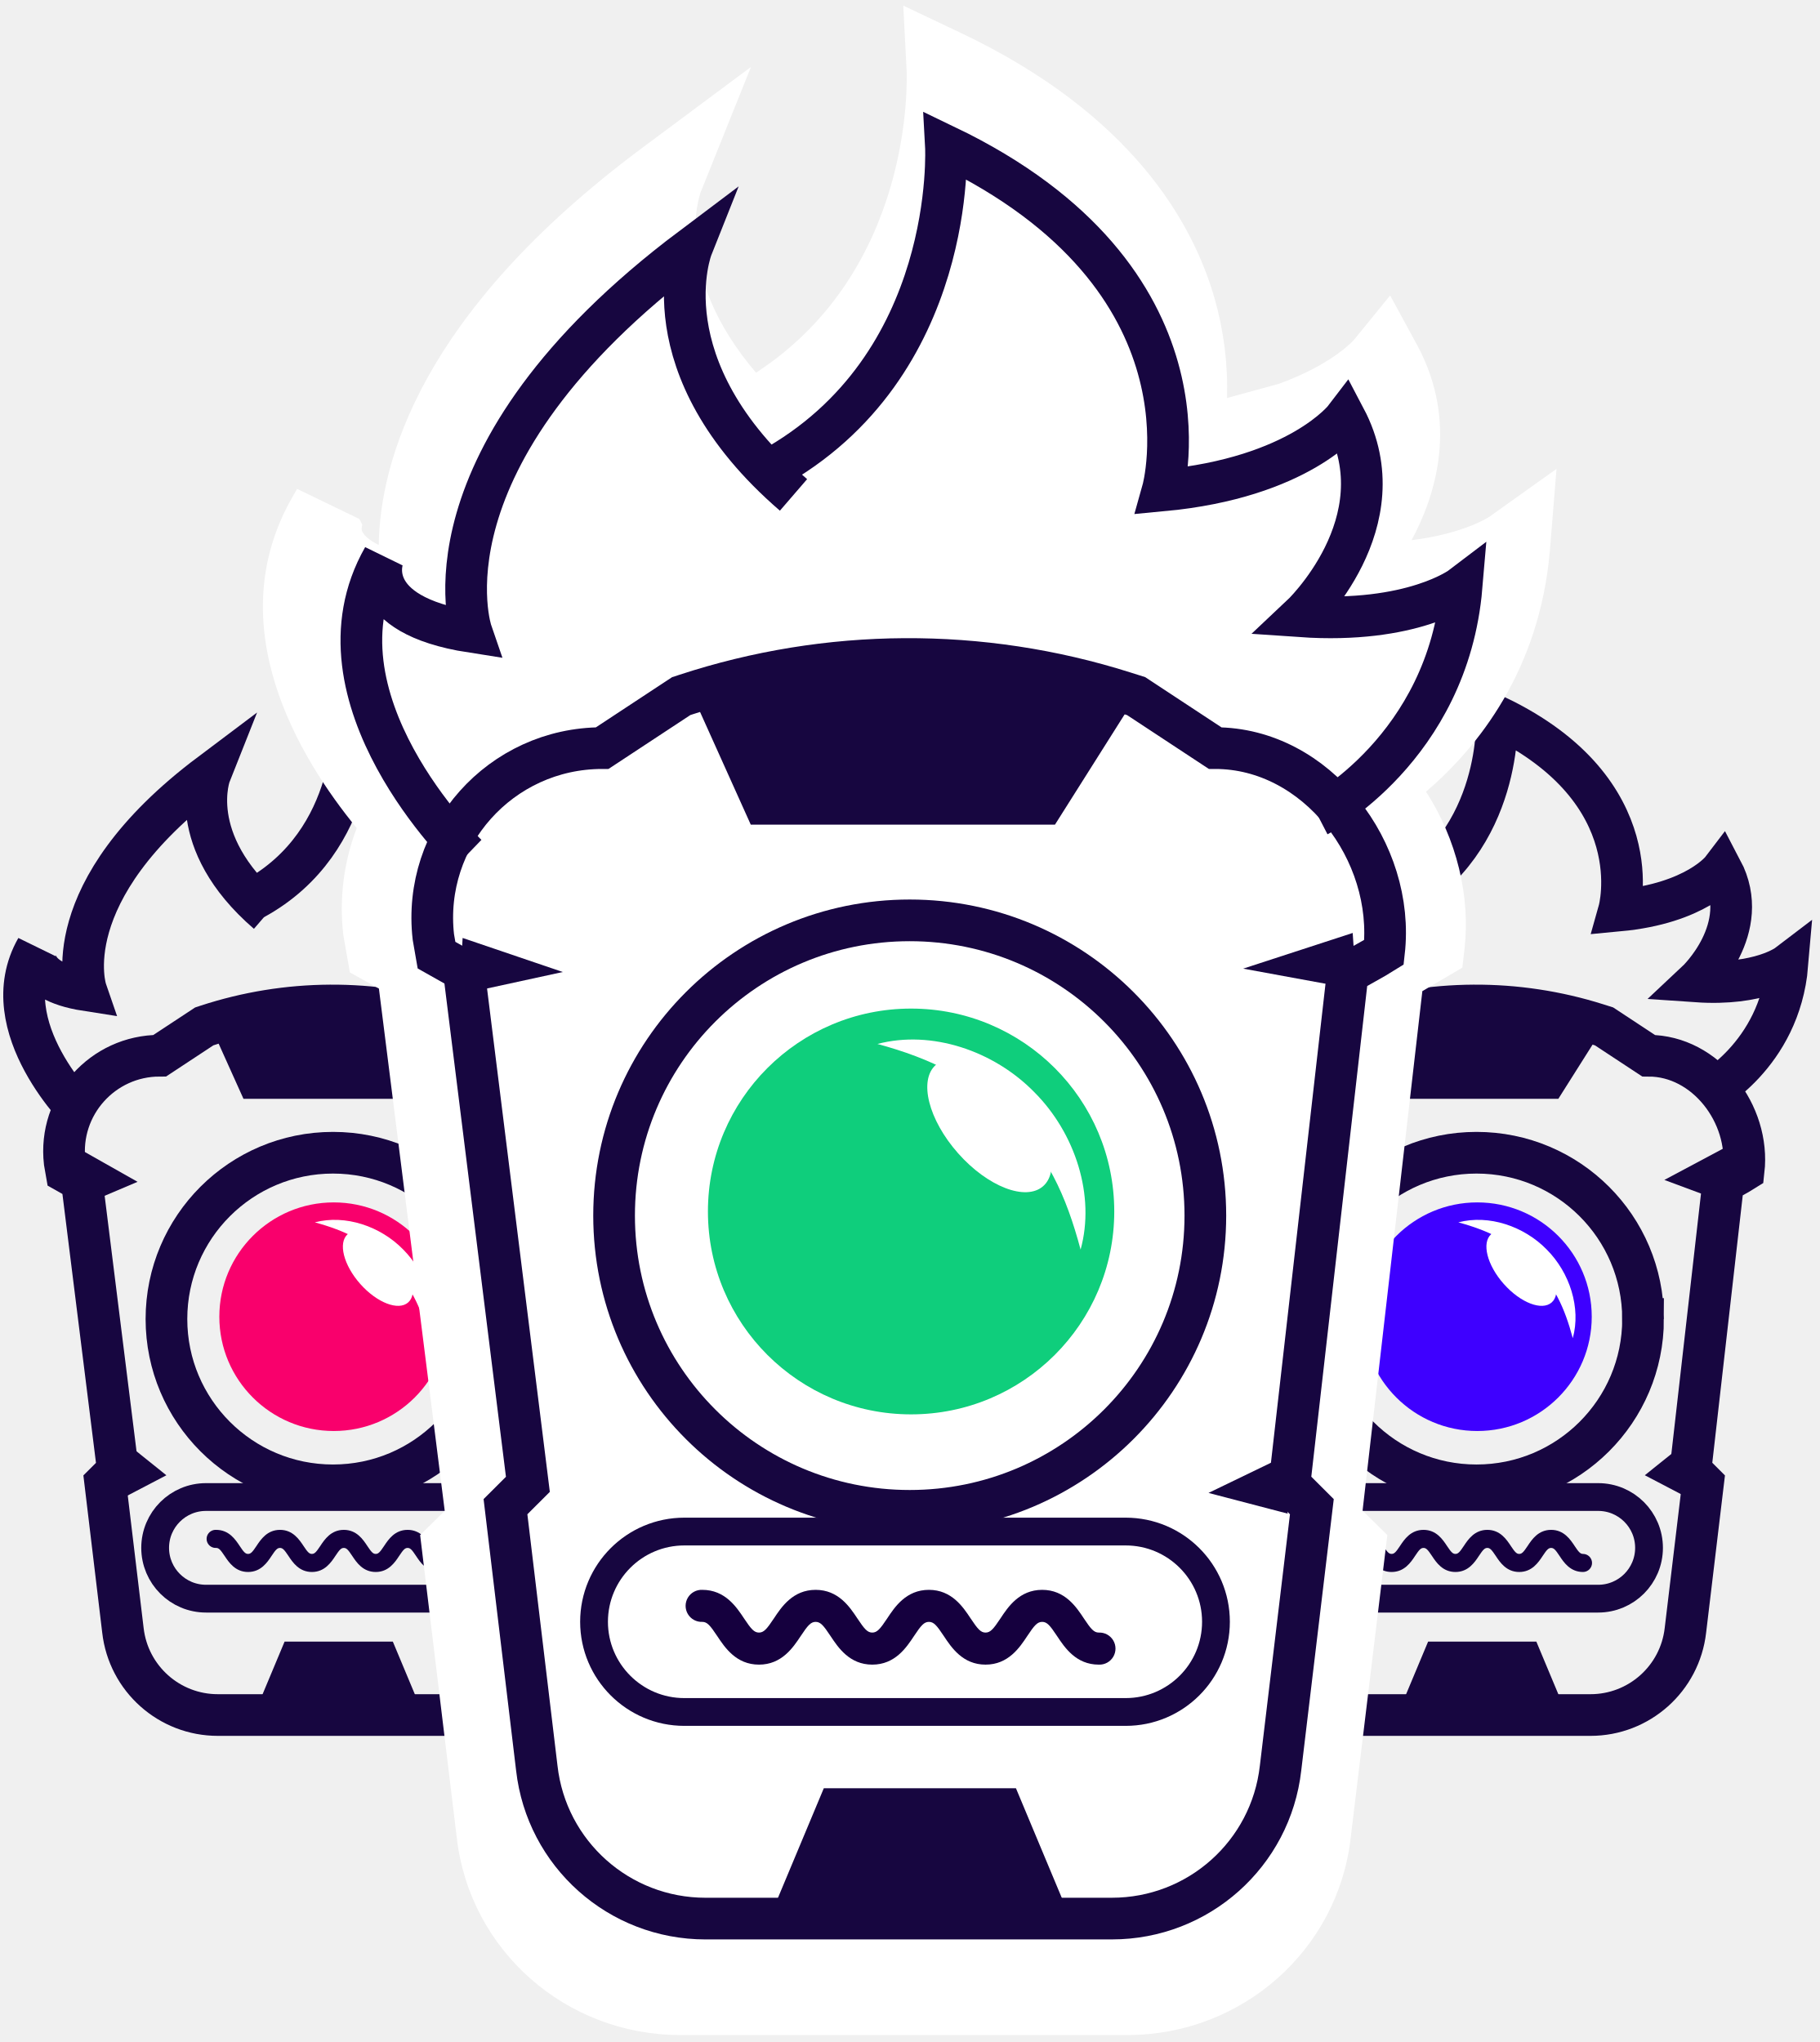
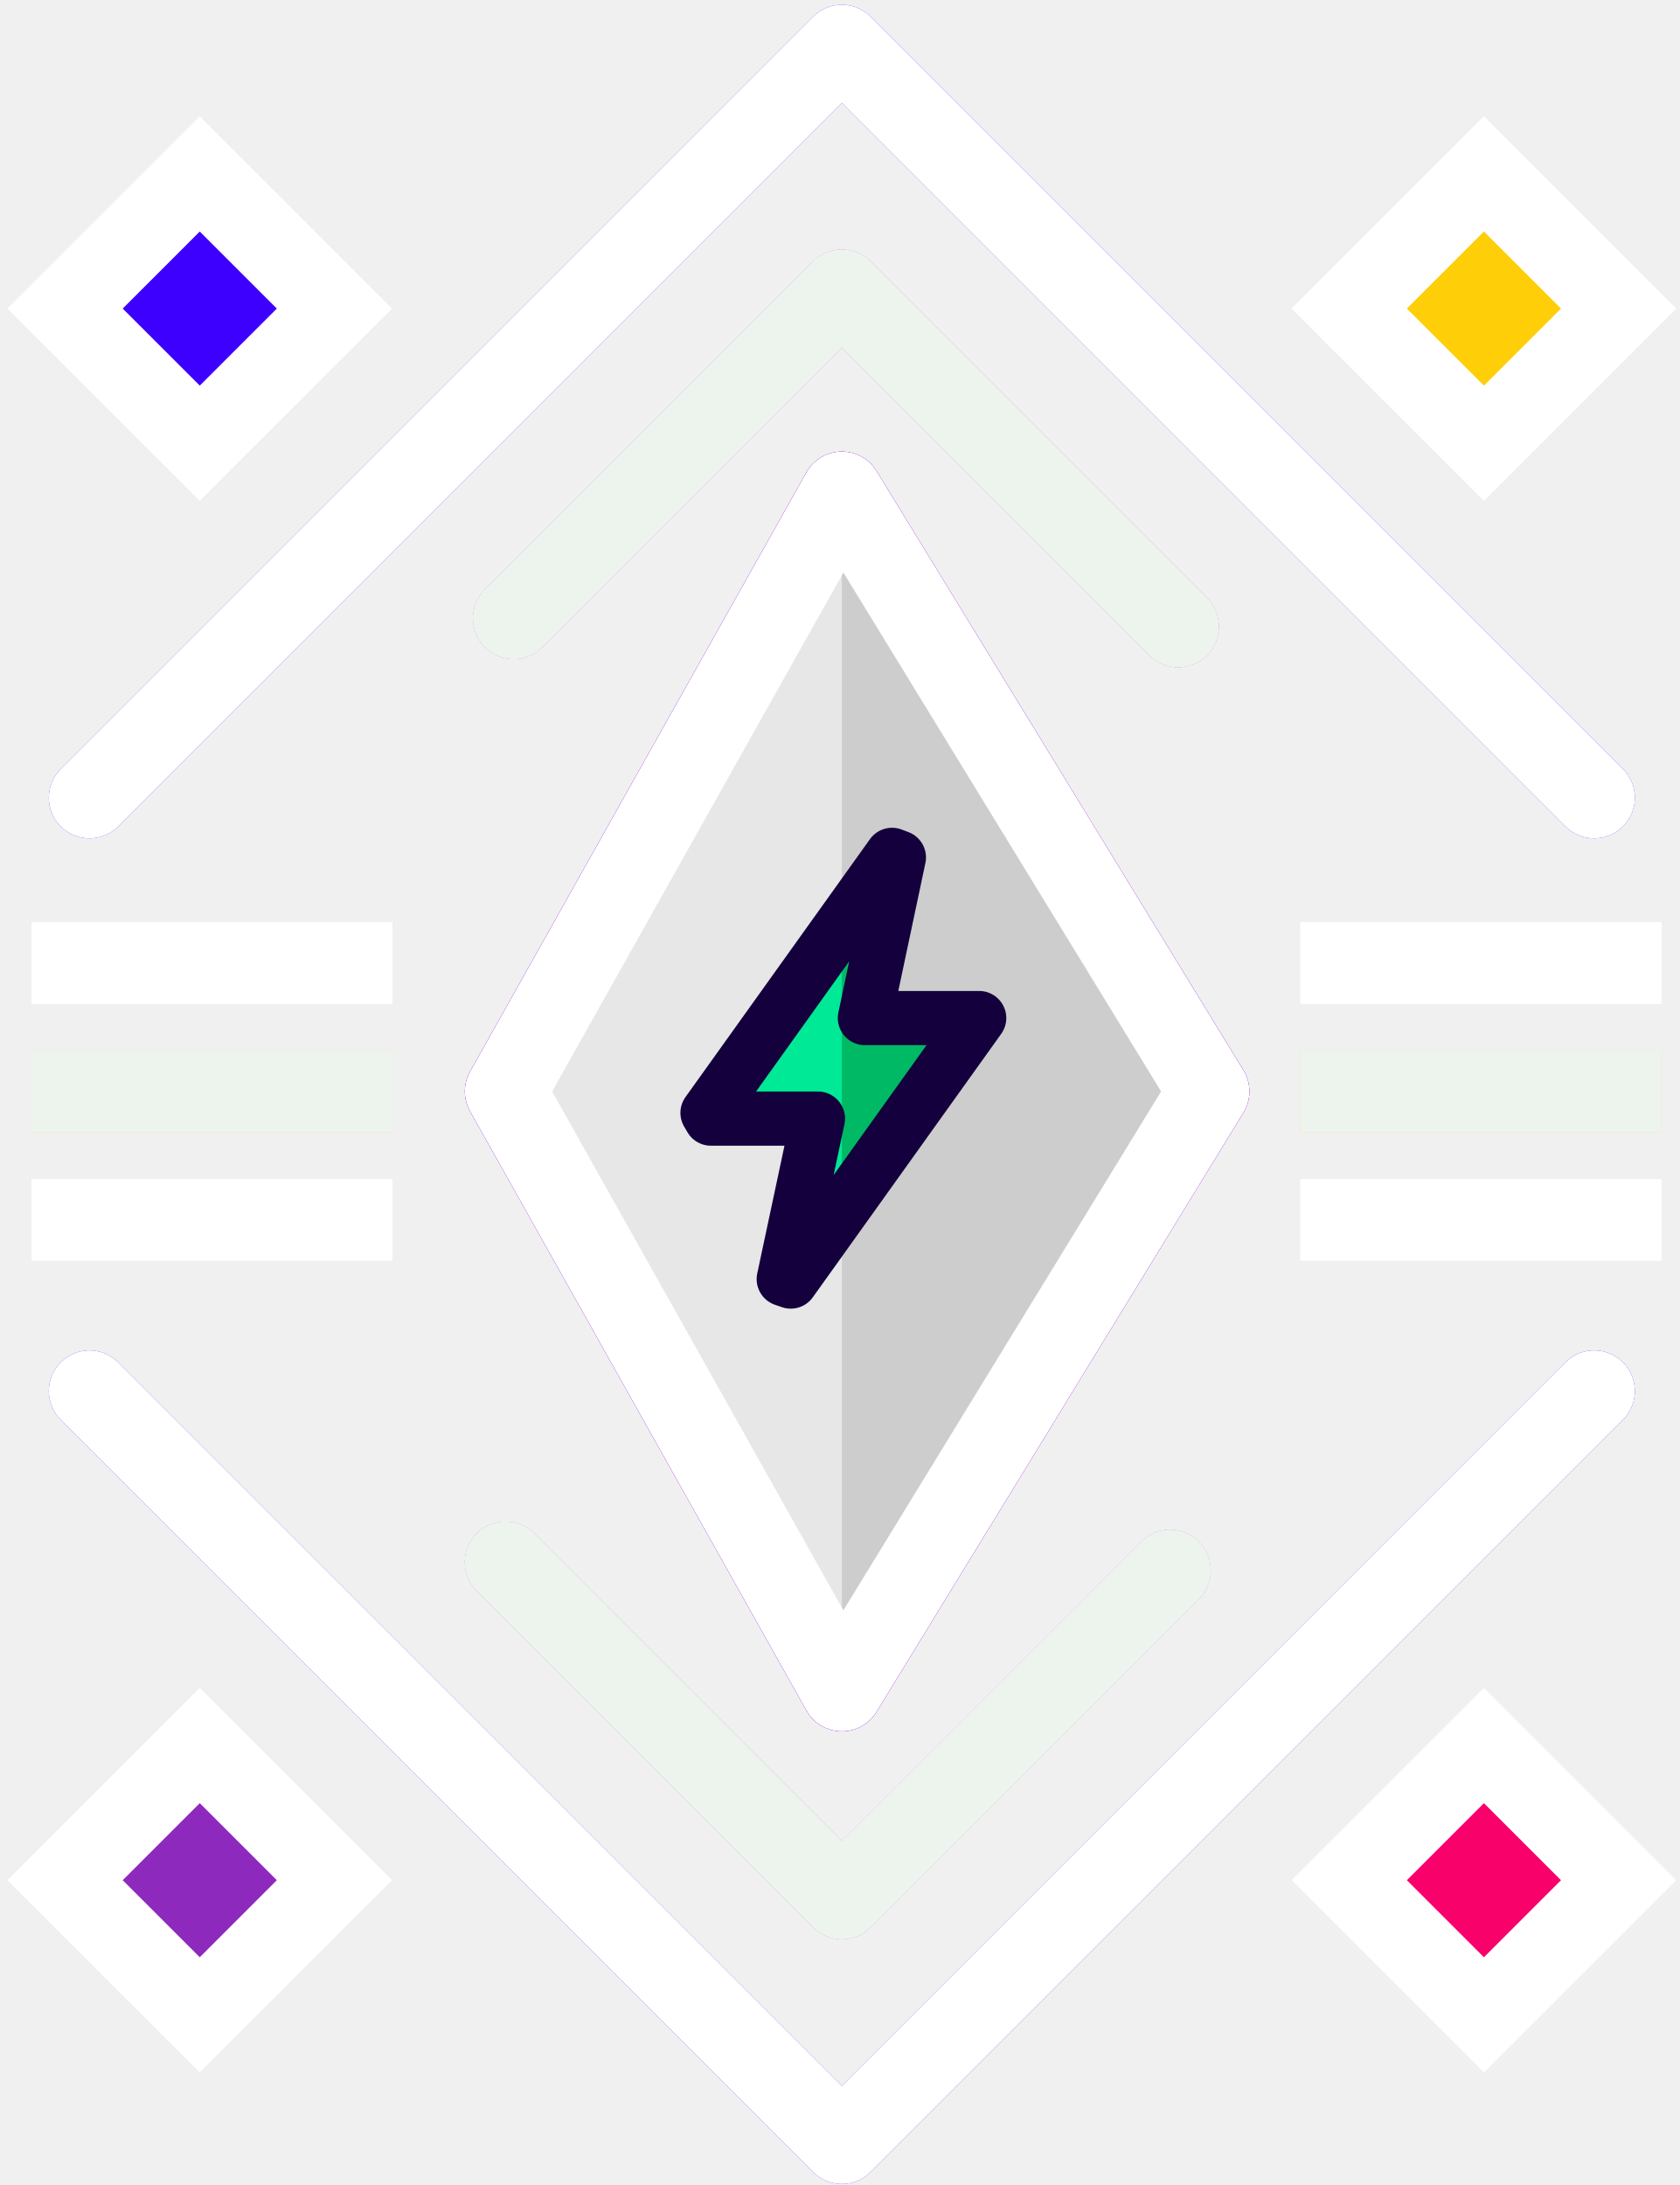
- <svg xmlns="http://www.w3.org/2000/svg" width="131" height="147">
-   <g fill="none" fill-rule="evenodd">
-     <path d="M106.355 123.462H98a6.874 6.874 0 01-6.84-6.1l-1.27-10.603.909-.906-2.6-20.836-1.105-.624-.128-.735c-.465-4.083 2.731-7.66 6.847-7.66l3.203-2.11.182-.06a28.951 28.951 0 0117.768-.096l.498.157 3.203 2.11c4.115 0 7.311 4.19 6.846 8.272l-.366.226-1.105.623-2.361 20.733.908.906-1.27 10.603a6.875 6.875 0 01-6.84 6.1h-8.356" stroke="#170640" stroke-width="3" />
-     <path d="M118.27 94.954c0 6.613-5.368 11.973-11.989 11.973-6.62 0-11.987-5.36-11.987-11.973 0-6.61 5.367-11.971 11.987-11.971 6.621 0 11.988 5.36 11.988 11.971z" stroke="#170640" stroke-width="3" />
-     <path d="M106.336 103.016c-4.548 0-8.236-3.684-8.236-8.227 0-4.546 3.688-8.23 8.236-8.23 4.55 0 8.24 3.684 8.24 8.23 0 4.543-3.69 8.227-8.24 8.227z" fill="#3E00FF" />
-     <path d="M104.973 87.995c2.193-.578 4.722.275 6.363 1.956 1.66 1.666 2.478 4.2 1.875 6.384-.29-1.088-.631-2.075-1.109-2.978a10.259 10.259 0 00-4.162-4.222c-.899-.486-1.88-.846-2.967-1.14" fill="#FFF" />
-     <path fill="#170640" d="M112.7 123.226h-12.015l2.112-5.048h7.792z" />
-     <path d="M110.79 90.178c1.202 1.357 1.606 2.962.902 3.583-.703.62-2.247.023-3.45-1.334-1.202-1.358-1.607-2.961-.902-3.583.703-.621 2.248-.025 3.45 1.334" fill="#FFF" />
-     <path fill="#170640" d="M121.695 107.927l-3.299-1.727 2.903-2.328zm2.761-21.256l-4.653-1.73 4.38-2.335z" />
-     <path d="M88.328 80.326s-6.626-6.388-3.392-12.06c0 0-.956 2.313 3.575 3.018 0 0-2.426-7.044 8.939-15.585 0 0-1.917 4.82 4.12 10.03" stroke="#170640" stroke-width="3" />
-     <path d="M122.834 78.742s5.268-2.729 5.824-9.287c0 0-1.984 1.51-6.527 1.198 0 0 4.049-3.795 1.806-8.044 0 0-1.841 2.419-7.4 2.94 0 0 2.421-8.593-8.789-13.975 0 0 .497 8.954-7.14 13.13" stroke="#170640" stroke-width="3" />
-     <path fill="#170640" d="M115.464 73.889l-3.293 5.213H99.838l-2.375-5.275 2.907-.978" />
-     <path d="M115.038 115.085H97.145a3.661 3.661 0 01-3.664-3.658 3.66 3.66 0 013.664-3.658h17.893a3.66 3.66 0 013.662 3.658 3.66 3.66 0 01-3.662 3.658z" stroke="#170640" stroke-width="2" />
-     <path d="M113.947 113.164c-.923 0-1.386-.697-1.69-1.158-.29-.438-.412-.574-.604-.574-.195 0-.316.136-.607.574-.304.461-.766 1.158-1.69 1.158-.924 0-1.386-.697-1.69-1.158-.292-.438-.413-.574-.605-.574-.194 0-.315.136-.606.574-.305.461-.767 1.158-1.692 1.158-.924 0-1.385-.697-1.69-1.158-.292-.438-.413-.574-.606-.574-.195 0-.316.136-.607.575-.304.46-.767 1.157-1.692 1.157-.924 0-1.384-.697-1.692-1.157-.29-.439-.412-.575-.605-.575a.651.651 0 110-1.3c.924 0 1.386.696 1.692 1.156.291.44.412.576.605.576.195 0 .317-.137.607-.574.306-.462.767-1.158 1.692-1.158.923 0 1.384.696 1.69 1.158.292.437.413.574.606.574.194 0 .315-.137.605-.574.306-.462.768-1.158 1.693-1.158.922 0 1.385.696 1.69 1.158.292.437.412.574.605.574.194 0 .314-.137.605-.574.306-.462.767-1.158 1.692-1.158.922 0 1.384.696 1.69 1.158.29.437.411.574.604.574a.65.65 0 110 1.3" fill="#15003E" />
-     <path d="M24.045 123.462h-8.357a6.874 6.874 0 01-6.84-6.1l-1.27-10.603.91-.906-2.6-20.836-1.106-.624-.128-.735c-.465-4.083 2.731-7.66 6.847-7.66l3.203-2.11.182-.06a28.951 28.951 0 0117.768-.096l.498.157 3.203 2.11c4.115 0 7.311 4.19 6.846 8.272l-.366.226-1.105.623-2.362 20.733.91.906-1.271 10.603a6.875 6.875 0 01-6.84 6.1H23.81" stroke="#170640" stroke-width="3" />
-     <path d="M35.957 94.954c0 6.613-5.367 11.973-11.986 11.973-6.622 0-11.99-5.36-11.99-11.973 0-6.61 5.368-11.971 11.99-11.971 6.62 0 11.986 5.36 11.986 11.971z" stroke="#170640" stroke-width="3" />
-     <path d="M32.263 94.789c0 4.543-3.688 8.227-8.239 8.227-4.548 0-8.236-3.684-8.236-8.227 0-4.546 3.688-8.23 8.236-8.23 4.55 0 8.24 3.684 8.24 8.23" fill="#F9006C" />
-     <path d="M22.66 87.995c2.194-.578 4.723.275 6.364 1.956 1.66 1.666 2.478 4.2 1.874 6.384-.29-1.088-.63-2.075-1.108-2.978a10.259 10.259 0 00-4.162-4.222c-.899-.486-1.88-.846-2.967-1.14" fill="#FFF" />
-     <path d="M32.726 115.085H14.833a3.661 3.661 0 01-3.665-3.658 3.66 3.66 0 013.665-3.658h17.893a3.66 3.66 0 013.662 3.658 3.66 3.66 0 01-3.662 3.658z" stroke="#170640" stroke-width="2" />
-     <path d="M31.635 113.164c-.923 0-1.386-.697-1.69-1.158-.29-.438-.412-.574-.604-.574-.195 0-.316.136-.607.574-.304.461-.766 1.158-1.689 1.158-.925 0-1.387-.697-1.692-1.158-.29-.438-.412-.574-.604-.574-.194 0-.315.136-.606.574-.305.461-.767 1.158-1.692 1.158-.924 0-1.385-.697-1.69-1.158-.292-.438-.413-.574-.606-.574-.195 0-.316.136-.607.575-.304.46-.767 1.157-1.692 1.157-.923 0-1.384-.697-1.69-1.157-.291-.439-.414-.575-.607-.575a.651.651 0 110-1.3c.924 0 1.386.696 1.692 1.156.291.44.412.576.605.576.195 0 .317-.137.607-.574.306-.462.768-1.158 1.692-1.158.923 0 1.384.696 1.692 1.158.29.437.41.574.604.574s.315-.137.605-.574c.306-.462.768-1.158 1.693-1.158.922 0 1.385.696 1.69 1.158.292.437.411.574.606.574.193 0 .313-.137.604-.574.306-.462.767-1.158 1.692-1.158.922 0 1.384.696 1.69 1.158.29.437.411.574.604.574a.65.65 0 110 1.3" fill="#15003E" />
-     <path fill="#170640" d="M30.388 123.226H18.373l2.112-5.048h7.792z" />
-     <path d="M28.478 90.178c1.202 1.357 1.606 2.962.902 3.583-.703.62-2.247.023-3.45-1.334-1.202-1.358-1.607-2.961-.902-3.583.703-.621 2.248-.025 3.45 1.334" fill="#FFF" />
-     <path fill="#170640" d="M9.073 103.872l2.903 2.33-3.299 1.725zM5.89 82.808l4.012 2.269-4.242 1.8z" />
-     <path d="M6.016 80.326s-6.627-6.388-3.392-12.06c0 0-.956 2.313 3.575 3.018 0 0-2.426-7.044 8.939-15.585 0 0-1.917 4.82 4.12 10.03" stroke="#170640" stroke-width="3" />
-     <path d="M40.522 78.742s5.268-2.729 5.824-9.287c0 0-1.984 1.51-6.527 1.198 0 0 4.049-3.795 1.806-8.044 0 0-1.841 2.419-7.4 2.94 0 0 2.421-8.593-8.789-13.975 0 0 .498 8.954-7.14 13.13" stroke="#170640" stroke-width="3" />
-     <path fill="#170640" d="M33.152 73.889l-3.293 5.213H17.526l-2.375-5.275 2.907-.978" />
-     <g>
-       <path d="M97.488 34.826l.673-4.059c.106 1.464-.199 2.842-.673 4.059zm14.076 4.798l.476-5.87-4.836 3.448c-.02.013-1.802 1.214-5.595 1.684 1.713-3.185 3.397-8.427.425-13.998l-1.97-3.62-2.61 3.204c-.02.023-1.548 1.769-5.4 3.157l-3.73 1.023a23.534 23.534 0 00-.891-7.148c-.784-2.752-2.283-6.07-5.106-9.426v-.001h-.001c-2.836-3.37-7.008-6.78-13.136-9.693L65.019.405l.236 4.571c.032.593.608 14.402-10.835 21.854-6.083-7.138-4.062-12.792-3.974-13.02l3.61-8.99-7.817 5.817C30.205 22.564 27.352 33.313 27.263 39.233c-.78-.39-1.054-.74-1.129-.862a.553.553 0 01-.098-.377l.04-.228-.206-.404-4.484-2.167-.32.555c-5.33 9.257.469 18.804 4.613 23.863a16.207 16.207 0 00-.966 7.7l.472 2.689 2.09 1.164 4.737 37.597-1.77 1.744 2.638 21.79c.925 8.096 7.841 14.202 16.086 14.202H81.14c8.245 0 15.16-6.1 16.083-14.186l2.64-21.806-1.783-1.757 4.303-37.4 2.88-1.692.151-1.319c.441-3.826-.565-7.929-2.766-11.347 3.765-3.226 8.18-8.772 8.915-17.368z" fill="#FFF" />
-       <path d="M65.614 138.116H50.783c-6.221 0-11.444-4.656-12.143-10.83l-2.255-18.822 1.613-1.61-4.612-36.987-1.965-1.108-.227-1.304c-.824-7.248 4.847-13.599 12.156-13.599l5.684-3.743.323-.106a51.395 51.395 0 0131.54-.174l.886.28 5.684 3.743c7.307 0 12.979 7.438 12.156 14.688l-.65.4-1.964 1.109-4.192 36.802 1.613 1.61-2.254 18.82c-.699 6.175-5.92 10.83-12.14 10.83H65.2" stroke="#170640" stroke-width="3" />
-       <path fill="#170640" d="M33.3 67.522l7.21 2.451-7.44 1.618z" />
-       <path d="M86.763 87.509c0 11.739-9.529 21.253-21.28 21.253-11.753 0-21.28-9.514-21.28-21.253 0-11.74 9.527-21.254 21.28-21.254 11.751 0 21.28 9.514 21.28 21.254z" stroke="#170640" stroke-width="3" />
-       <path d="M65.581 101.818c-8.076 0-14.623-6.54-14.623-14.605 0-8.067 6.547-14.607 14.623-14.607 8.077 0 14.625 6.54 14.625 14.607 0 8.066-6.548 14.605-14.625 14.605z" fill="#0FCE7C" />
-       <path d="M63.16 75.153c3.895-1.026 8.38.489 11.297 3.476 2.947 2.955 4.397 7.45 3.326 11.326-.517-1.93-1.12-3.68-1.966-5.282a18.29 18.29 0 00-3.14-4.292 17.968 17.968 0 00-4.25-3.204c-1.595-.863-3.34-1.503-5.267-2.024" fill="#FFF" />
-       <path d="M81.027 123.242H49.262a6.498 6.498 0 01-6.502-6.493 6.5 6.5 0 016.502-6.495h31.765a6.498 6.498 0 016.5 6.495 6.497 6.497 0 01-6.5 6.493z" stroke="#170640" stroke-width="2" />
-       <path d="M79.092 119.834c-1.64 0-2.46-1.237-3.002-2.056-.516-.779-.73-1.022-1.073-1.022-.344 0-.56.243-1.075 1.022-.542.819-1.361 2.056-3.001 2.056s-2.46-1.237-3.002-2.056c-.515-.779-.73-1.022-1.074-1.022-.343 0-.56.243-1.075 1.022-.543.819-1.361 2.056-3.003 2.056-1.64 0-2.459-1.237-3.002-2.056-.515-.779-.731-1.022-1.074-1.022-.344 0-.56.243-1.076 1.023-.544.82-1.363 2.055-3.003 2.055-1.64 0-2.46-1.236-3.003-2.055-.517-.78-.732-1.023-1.076-1.023a1.154 1.154 0 110-2.306c1.64 0 2.46 1.236 3.003 2.055.516.778.732 1.021 1.076 1.021.344 0 .56-.243 1.076-1.021.543-.82 1.363-2.055 3.003-2.055 1.64 0 2.459 1.236 3.002 2.055.516.778.731 1.021 1.074 1.021.344 0 .559-.243 1.076-1.021.541-.82 1.361-2.055 3.002-2.055 1.64 0 2.459 1.236 3.001 2.055.517.778.732 1.021 1.075 1.021.342 0 .559-.241 1.074-1.02.541-.82 1.362-2.056 3.002-2.056 1.639 0 2.459 1.236 3 2.056.516.779.732 1.02 1.075 1.02a1.155 1.155 0 110 2.308" fill="#15003E" />
-       <path fill="#170640" d="M76.877 137.695H55.55l3.748-8.961H73.13z" />
-       <path d="M73.485 79.026c2.134 2.41 2.852 5.259 1.604 6.363-1.25 1.102-3.992.042-6.126-2.369-2.134-2.41-2.85-5.258-1.602-6.36 1.248-1.104 3.992-.043 6.124 2.366" fill="#FFF" />
-       <path fill="#170640" d="M92.69 108.964l-5.7-1.491 5.304-2.563zm4.951-37.737l-8.155-1.497 7.883-2.568z" />
-       <path d="M33.613 61.54S21.85 50.2 27.589 40.128c0 0-1.697 4.108 6.348 5.36 0 0-4.31-12.504 15.868-27.666 0 0-3.402 8.558 7.313 17.806" stroke="#170640" stroke-width="3" />
-       <path d="M94.866 58.728s9.35-4.844 10.341-16.487c0 0-3.524 2.683-11.586 2.126 0 0 7.183-6.736 3.203-14.28 0 0-3.269 4.296-13.135 5.221 0 0 4.297-15.253-15.601-24.808 0 0 .881 15.893-12.679 23.308" stroke="#170640" stroke-width="3" />
-       <path fill="#170640" d="M81.782 50.113l-5.844 9.253H54.042l-4.213-9.362 13.33-2.564" />
-     </g>
-   </g>
+ <svg xmlns="http://www.w3.org/2000/svg" width="186" height="242" fill="none">
+   <path fill-rule="evenodd" clip-rule="evenodd" d="M37.022 208.242l-14.899 14.899-14.898-14.899 14.898-14.898 14.899 14.898z" fill="#8E29BE" />
+   <path clip-rule="evenodd" d="M37.022 208.242l-14.899 14.899-14.898-14.899 14.898-14.898 14.899 14.898z" stroke="#fff" stroke-width="9" />
+   <path fill-rule="evenodd" clip-rule="evenodd" d="M179.235 208.242l-14.899 14.899-14.898-14.899 14.898-14.898 14.899 14.898z" fill="#F8016B" />
+   <path clip-rule="evenodd" d="M179.235 208.242l-14.899 14.899-14.898-14.899 14.898-14.898 14.899 14.898z" stroke="#fff" stroke-width="9" />
+   <path fill-rule="evenodd" clip-rule="evenodd" d="M133.862 120.883L93.23 187.249l-37.247-66.366L93.23 54.516l40.632 66.367z" fill="#E7E7E7" />
+   <path fill-rule="evenodd" clip-rule="evenodd" d="M133.862 120.883L93.23 187.249V54.517l40.632 66.366z" fill="#CDCDCD" />
+   <path clip-rule="evenodd" d="M133.862 120.883L93.23 187.249l-37.247-66.366L93.23 54.516l40.632 66.367z" stroke="#FF006F" stroke-width="9" stroke-linecap="round" stroke-linejoin="round" />
+   <path fill-rule="evenodd" clip-rule="evenodd" d="M86.116 141.671l3.789-17.78H78.046l-.374-.636 20.437-28.576.76.287-3.766 17.79h12.659l-20.87 29.185-.776-.27z" fill="#00E996" />
+   <path fill-rule="evenodd" clip-rule="evenodd" d="M107.762 112.756c-4.991 6.983-9.792 14.025-14.532 20.655v-31.902c1.625-2.276 3.257-4.552 4.882-6.827.25.094.501.19.759.284-1.233 5.817-2.465 11.641-3.766 17.79h12.657z" fill="#00B964" />
+   <path clip-rule="evenodd" d="M86.794 141.671l3.789-17.78H78.724l-.374-.636 20.437-28.576.76.287-3.766 17.79h12.659l-20.87 29.185-.776-.27z" stroke="#14003D" stroke-width="6" stroke-linecap="round" stroke-linejoin="round" />
+   <path d="M176.551 154.066l-83.32 83.321-83.322-83.321" stroke="#fff" stroke-width="9" stroke-linecap="round" stroke-linejoin="round" />
+   <path d="M129.572 173.931l-36.343 36.343-37.247-37.247" stroke="#8E29BE" stroke-width="9" stroke-linecap="round" stroke-linejoin="round" />
+   <path fill-rule="evenodd" clip-rule="evenodd" d="M149.438 34.176l14.898-14.899 14.899 14.899-14.899 14.898-14.898-14.898z" fill="#FECE08" />
+   <path clip-rule="evenodd" d="M149.438 34.176l14.898-14.899 14.899 14.899-14.899 14.898-14.898-14.898z" stroke="#fff" stroke-width="9" />
+   <path fill-rule="evenodd" clip-rule="evenodd" d="M7.225 34.176l14.898-14.899 14.899 14.899-14.899 14.898L7.225 34.176z" fill="#3D00FE" />
+   <path clip-rule="evenodd" d="M7.225 34.176l14.898-14.899 14.899 14.899-14.899 14.898L7.225 34.176z" stroke="#fff" stroke-width="9" />
+   <path d="M9.91 88.353L93.23 5.03l83.321 83.322" stroke="#fff" stroke-width="9" stroke-linecap="round" stroke-linejoin="round" />
+   <path d="M56.887 68.487L93.23 32.144l37.247 37.247" stroke="#8E29BE" stroke-width="9" stroke-linecap="round" stroke-linejoin="round" />
+   <path d="M3.5 106.661h39.955" stroke="#fff" stroke-width="9" />
+   <path d="M3.5 120.883h39.955" stroke="#FFCF00" stroke-width="9" />
+   <path d="M3.5 135.104h39.955m100.566-28.443h39.955" stroke="#fff" stroke-width="9" />
+   <path d="M144.021 120.883h39.955" stroke="#FFCF00" stroke-width="9" />
+   <path d="M144.021 135.104h39.955" stroke="#fff" stroke-width="9" />
+   <path fill-rule="evenodd" clip-rule="evenodd" d="M37.022 208.242l-14.899 14.899-14.898-14.899 14.898-14.898 14.899 14.898z" fill="#8E29BE" />
+   <path clip-rule="evenodd" d="M37.022 208.242l-14.899 14.899-14.898-14.899 14.898-14.898 14.899 14.898z" stroke="#fff" stroke-width="9" />
+   <path fill-rule="evenodd" clip-rule="evenodd" d="M179.235 208.242l-14.899 14.899-14.898-14.899 14.898-14.898 14.899 14.898z" fill="#F8016B" />
+   <path clip-rule="evenodd" d="M179.235 208.242l-14.899 14.899-14.898-14.899 14.898-14.898 14.899 14.898z" stroke="#fff" stroke-width="9" />
+   <path fill-rule="evenodd" clip-rule="evenodd" d="M133.862 120.883L93.23 187.249l-37.247-66.366L93.23 54.516l40.632 66.367z" fill="#E7E7E7" />
+   <path fill-rule="evenodd" clip-rule="evenodd" d="M133.862 120.883L93.23 187.249V54.517l40.632 66.366z" fill="#CDCDCD" />
+   <path clip-rule="evenodd" d="M133.862 120.883L93.23 187.249l-37.247-66.366L93.23 54.516l40.632 66.367z" stroke="#4700FF" stroke-width="9" stroke-linecap="round" stroke-linejoin="round" />
+   <path fill-rule="evenodd" clip-rule="evenodd" d="M86.116 141.671l3.789-17.78H78.046l-.374-.636 20.437-28.576.76.287-3.766 17.79h12.659l-20.87 29.185-.776-.27z" fill="#00E996" />
+   <path fill-rule="evenodd" clip-rule="evenodd" d="M107.762 112.756c-4.991 6.983-9.792 14.025-14.532 20.655v-31.902c1.625-2.276 3.257-4.552 4.882-6.827.25.094.501.19.759.284-1.233 5.817-2.465 11.641-3.766 17.79h12.657z" fill="#00B964" />
+   <path clip-rule="evenodd" d="M86.794 141.671l3.789-17.78H78.724l-.374-.636 20.437-28.576.76.287-3.766 17.79h12.659l-20.87 29.185-.776-.27z" stroke="#14003D" stroke-width="6" stroke-linecap="round" stroke-linejoin="round" />
+   <path d="M176.551 154.066l-83.32 83.321-83.322-83.321" stroke="#4700FF" stroke-width="9" stroke-linecap="round" stroke-linejoin="round" />
+   <path d="M129.572 173.931l-36.343 36.343-37.247-37.247" stroke="#EDF4EE" stroke-width="9" stroke-linecap="round" stroke-linejoin="round" />
+   <path fill-rule="evenodd" clip-rule="evenodd" d="M149.438 34.176l14.898-14.899 14.899 14.899-14.899 14.898-14.898-14.898z" fill="#FECE08" />
+   <path clip-rule="evenodd" d="M149.438 34.176l14.898-14.899 14.899 14.899-14.899 14.898-14.898-14.898z" stroke="#fff" stroke-width="9" />
+   <path fill-rule="evenodd" clip-rule="evenodd" d="M7.225 34.176l14.898-14.899 14.899 14.899-14.899 14.898L7.225 34.176z" fill="#3D00FE" />
+   <path clip-rule="evenodd" d="M7.225 34.176l14.898-14.899 14.899 14.899-14.899 14.898L7.225 34.176z" stroke="#fff" stroke-width="9" />
+   <path d="M9.91 88.353L93.23 5.03l83.321 83.322" stroke="#4700FF" stroke-width="9" stroke-linecap="round" stroke-linejoin="round" />
+   <path d="M56.887 68.487L93.23 32.144l37.247 37.247" stroke="#EDF4EE" stroke-width="9" stroke-linecap="round" stroke-linejoin="round" />
+   <path d="M3.5 106.661h39.955" stroke="#fff" stroke-width="9" />
+   <path d="M3.5 120.883h39.955" stroke="#EDF4EE" stroke-width="9" />
+   <path d="M3.5 135.104h39.955m100.566-28.443h39.955" stroke="#fff" stroke-width="9" />
+   <path d="M144.021 120.883h39.955" stroke="#EDF4EE" stroke-width="9" />
+   <path d="M144.021 135.104h39.955" stroke="#fff" stroke-width="9" />
+   <path fill-rule="evenodd" clip-rule="evenodd" d="M37.022 208.242l-14.899 14.899-14.898-14.899 14.898-14.898 14.899 14.898z" fill="#8E29BE" />
+   <path clip-rule="evenodd" d="M37.022 208.242l-14.899 14.899-14.898-14.899 14.898-14.898 14.899 14.898z" stroke="#fff" stroke-width="9" />
+   <path fill-rule="evenodd" clip-rule="evenodd" d="M179.235 208.242l-14.899 14.899-14.898-14.899 14.898-14.898 14.899 14.898z" fill="#F8016B" />
+   <path clip-rule="evenodd" d="M179.235 208.242l-14.899 14.899-14.898-14.899 14.898-14.898 14.899 14.898z" stroke="#fff" stroke-width="9" />
+   <path fill-rule="evenodd" clip-rule="evenodd" d="M133.862 120.883L93.23 187.249l-37.247-66.366L93.23 54.516l40.632 66.367z" fill="#E7E7E7" />
+   <path fill-rule="evenodd" clip-rule="evenodd" d="M133.862 120.883L93.23 187.249V54.517l40.632 66.366z" fill="#CDCDCD" />
+   <path clip-rule="evenodd" d="M133.862 120.883L93.23 187.249l-37.247-66.366L93.23 54.516l40.632 66.367z" stroke="#fff" stroke-width="9" stroke-linecap="round" stroke-linejoin="round" />
+   <path fill-rule="evenodd" clip-rule="evenodd" d="M86.116 141.671l3.789-17.78H78.046l-.374-.636 20.437-28.576.76.287-3.766 17.79h12.659l-20.87 29.185-.776-.27z" fill="#00E996" />
+   <path fill-rule="evenodd" clip-rule="evenodd" d="M107.762 112.756c-4.991 6.983-9.792 14.025-14.532 20.655v-31.902c1.625-2.276 3.257-4.552 4.882-6.827.25.094.501.19.759.284-1.233 5.817-2.465 11.641-3.766 17.79h12.657z" fill="#00B964" />
+   <path clip-rule="evenodd" d="M86.794 141.671l3.789-17.78H78.724l-.374-.636 20.437-28.576.76.287-3.766 17.79h12.659l-20.87 29.185-.776-.27z" stroke="#14003D" stroke-width="6" stroke-linecap="round" stroke-linejoin="round" />
+   <path d="M176.551 154.066l-83.32 83.321-83.322-83.321" stroke="#fff" stroke-width="9" stroke-linecap="round" stroke-linejoin="round" />
+   <path d="M129.572 173.931l-36.343 36.343-37.247-37.247" stroke="#EDF4EE" stroke-width="9" stroke-linecap="round" stroke-linejoin="round" />
+   <path fill-rule="evenodd" clip-rule="evenodd" d="M149.438 34.176l14.898-14.899 14.899 14.899-14.899 14.898-14.898-14.898z" fill="#FECE08" />
+   <path clip-rule="evenodd" d="M149.438 34.176l14.898-14.899 14.899 14.899-14.899 14.898-14.898-14.898z" stroke="#fff" stroke-width="9" />
+   <path fill-rule="evenodd" clip-rule="evenodd" d="M7.225 34.176l14.898-14.899 14.899 14.899-14.899 14.898L7.225 34.176z" fill="#3D00FE" />
+   <path clip-rule="evenodd" d="M7.225 34.176l14.898-14.899 14.899 14.899-14.899 14.898L7.225 34.176z" stroke="#fff" stroke-width="9" />
+   <path d="M9.91 88.353L93.23 5.03l83.321 83.322" stroke="#fff" stroke-width="9" stroke-linecap="round" stroke-linejoin="round" />
+   <path d="M56.887 68.487L93.23 32.144l37.247 37.247" stroke="#EDF4EE" stroke-width="9" stroke-linecap="round" stroke-linejoin="round" />
+   <path d="M3.5 106.661h39.955" stroke="#fff" stroke-width="9" />
+   <path d="M3.5 120.883h39.955" stroke="#EDF4EE" stroke-width="9" />
+   <path d="M3.5 135.104h39.955m100.566-28.443h39.955" stroke="#fff" stroke-width="9" />
+   <path d="M144.021 120.883h39.955" stroke="#EDF4EE" stroke-width="9" />
+   <path d="M144.021 135.104h39.955" stroke="#fff" stroke-width="9" />
</svg>
